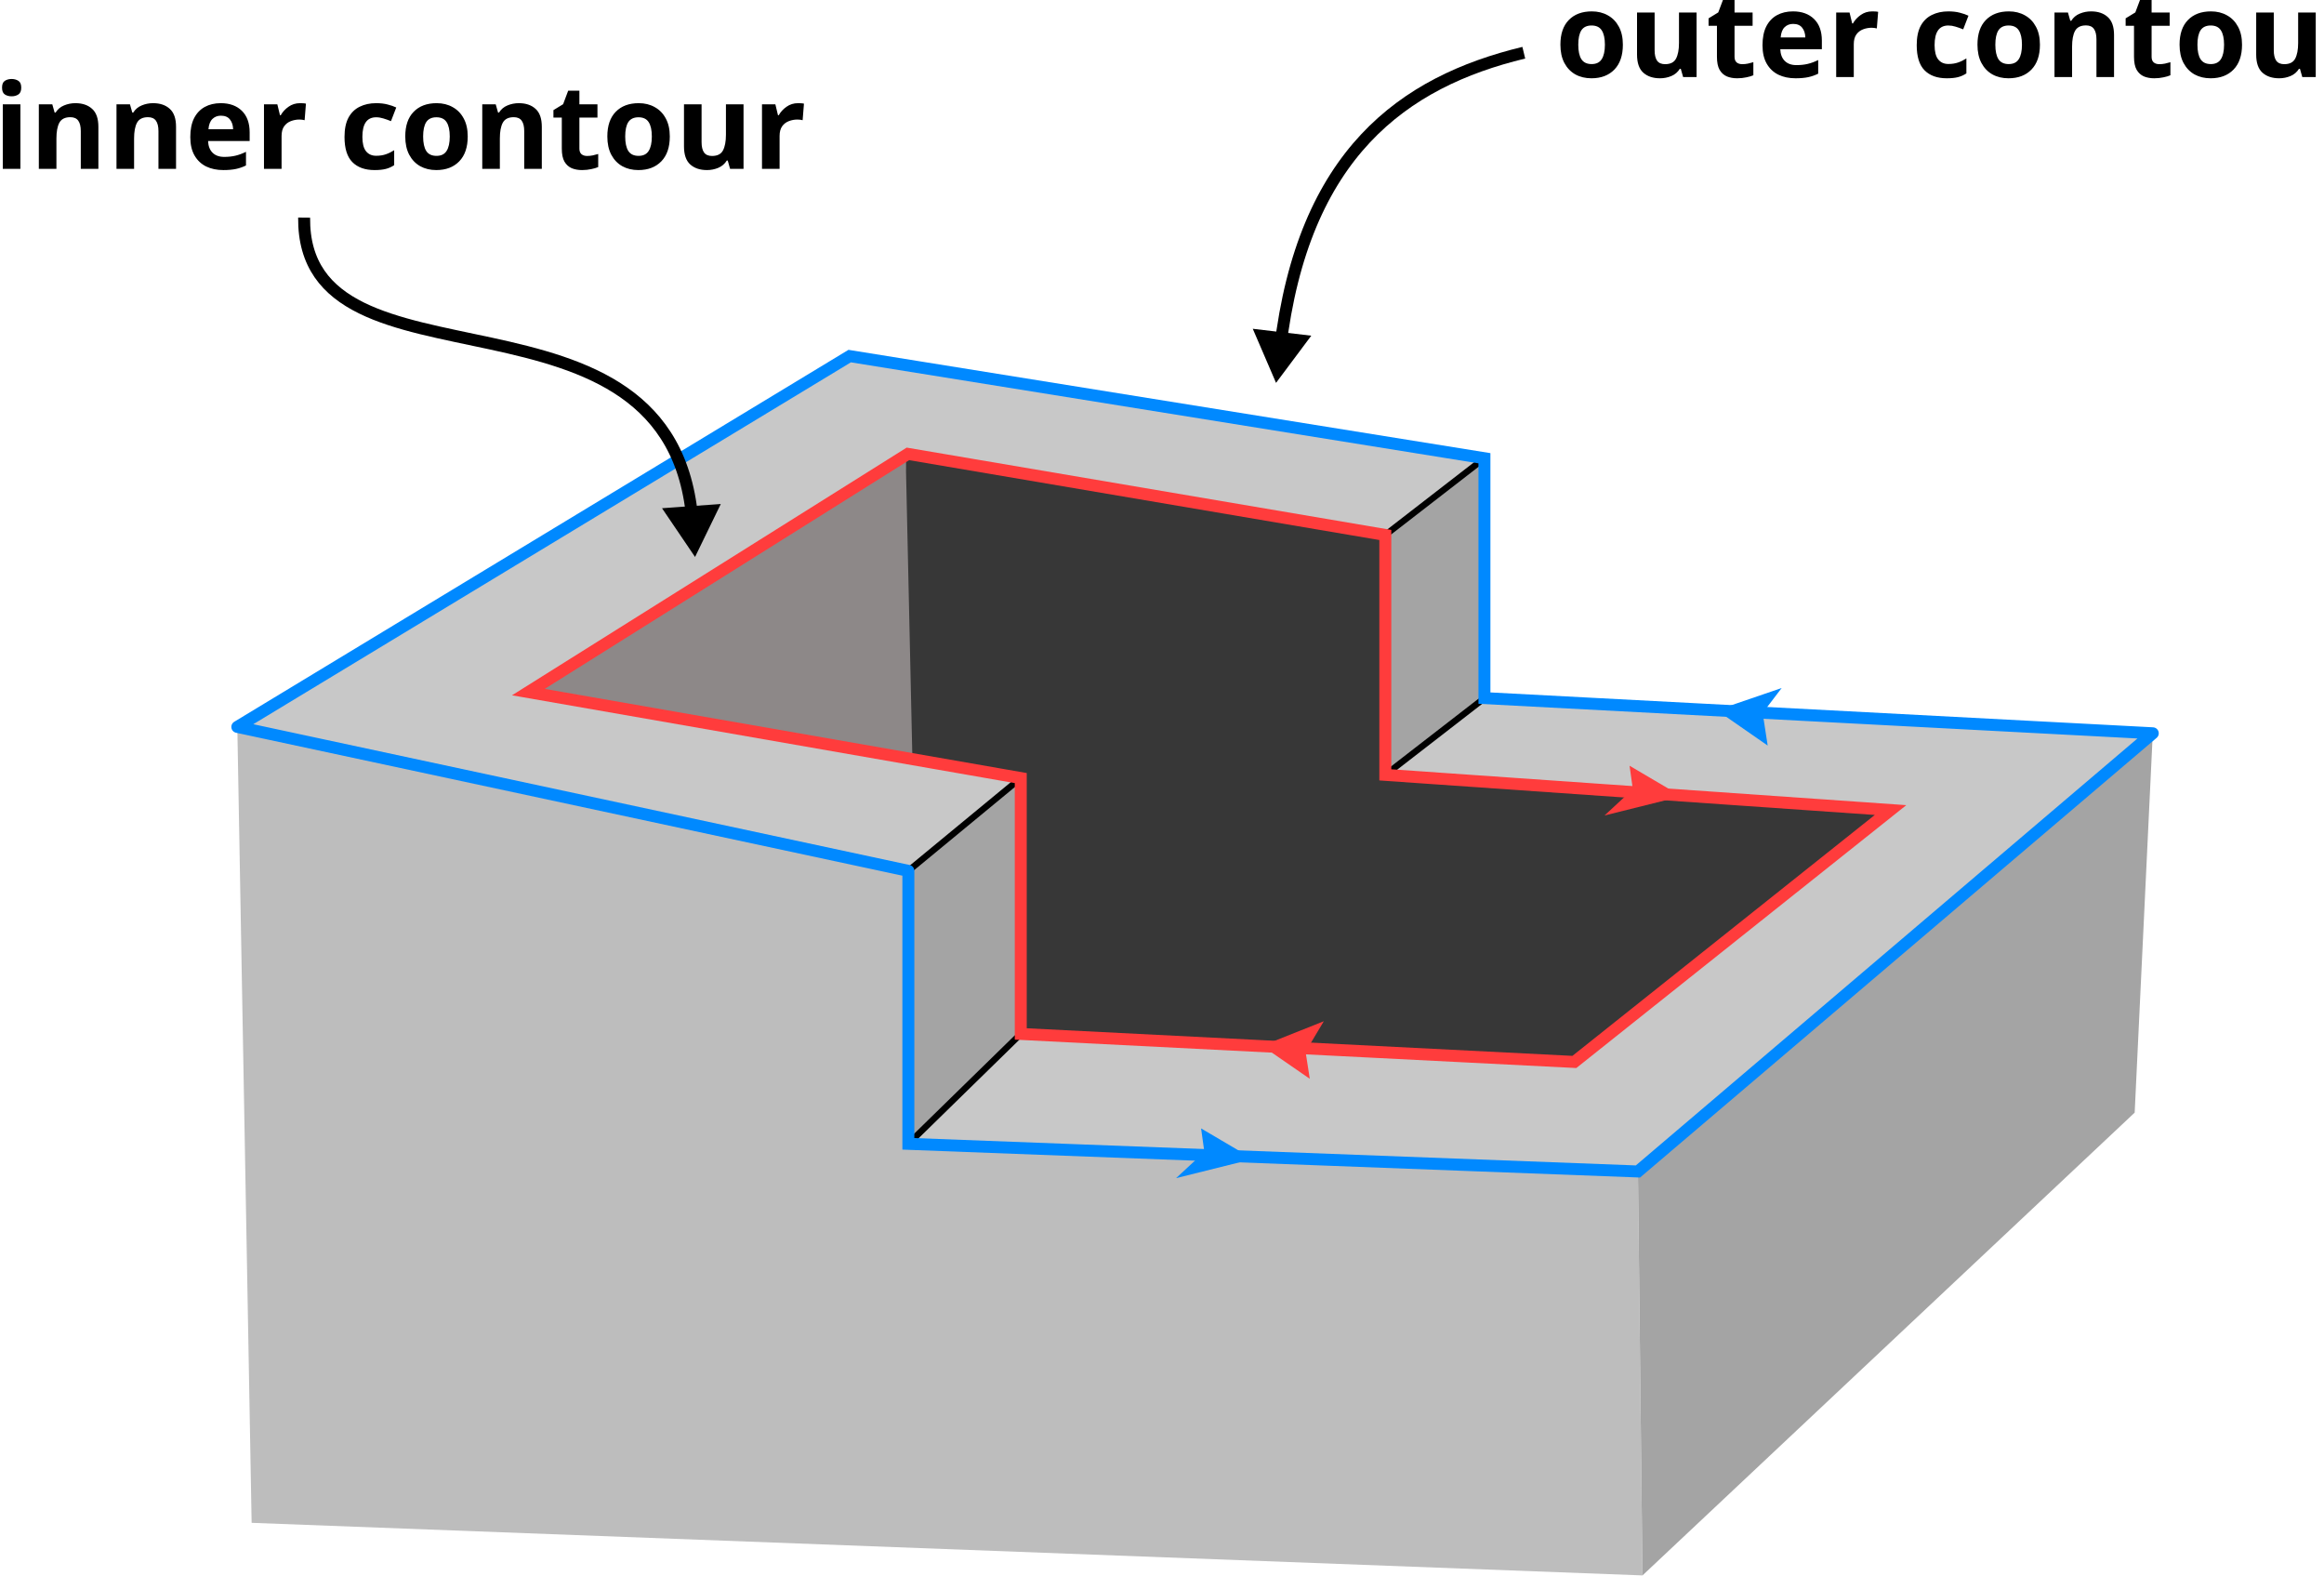
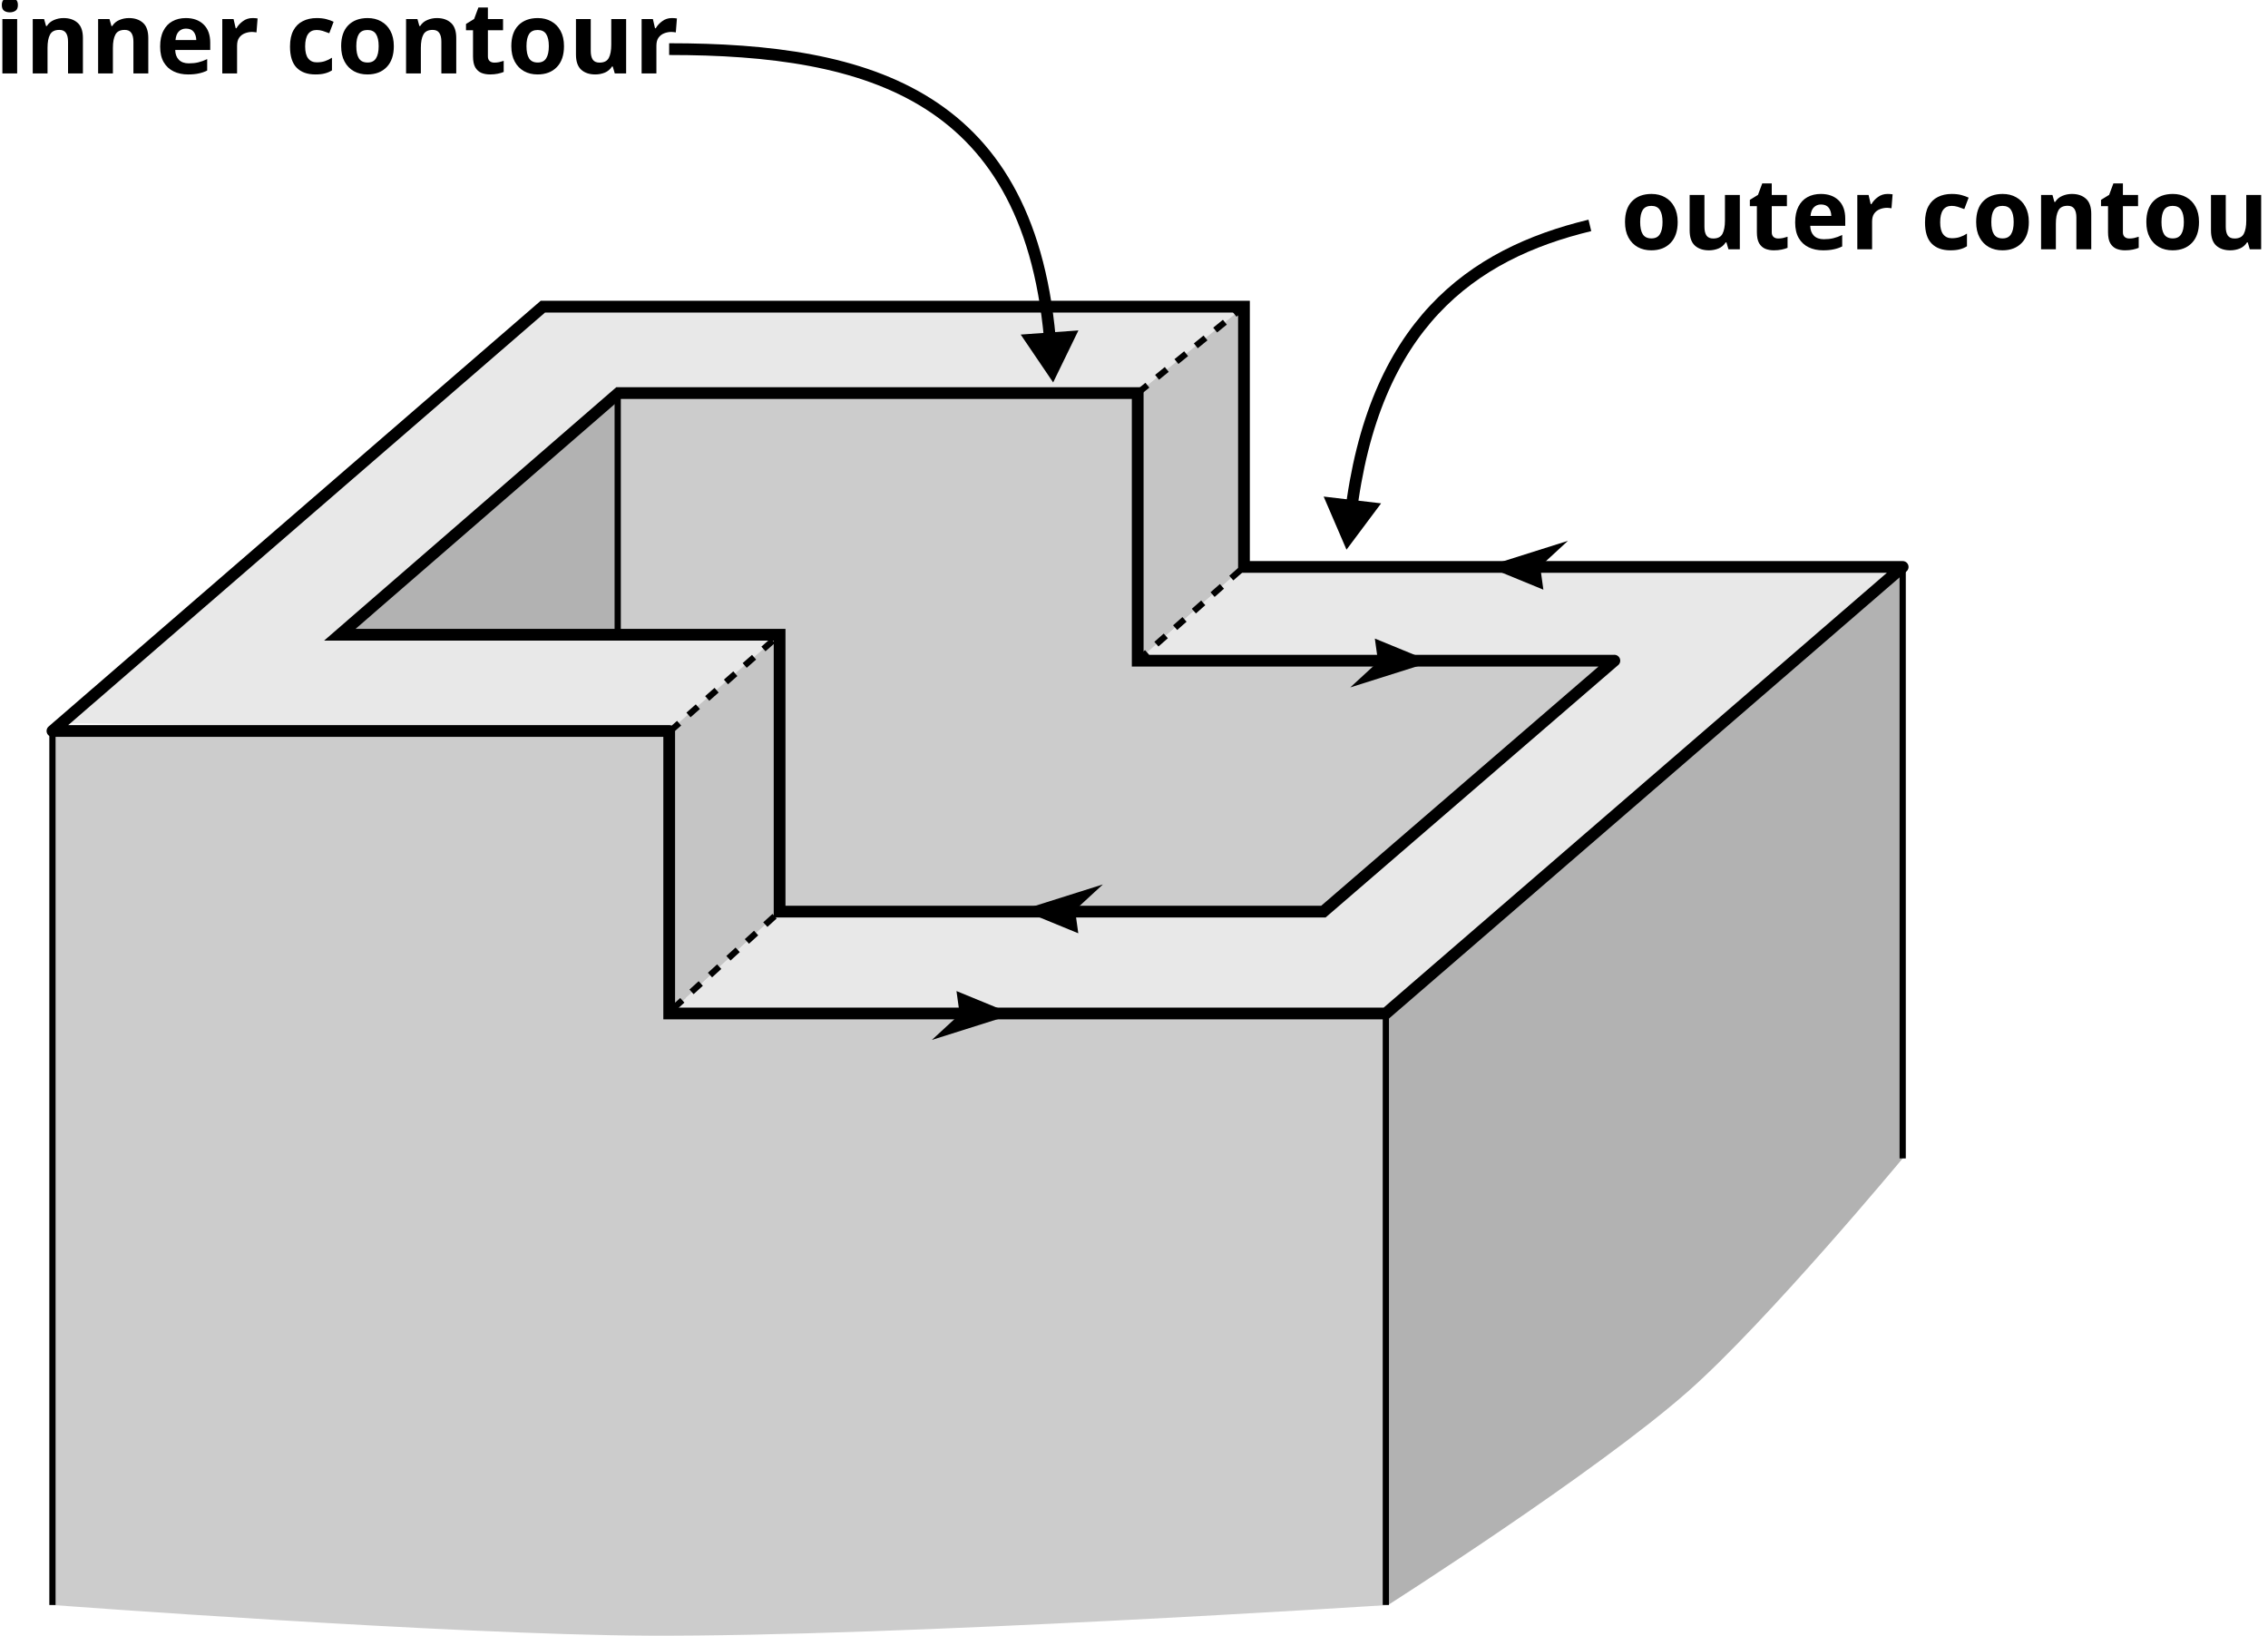
- <svg xmlns="http://www.w3.org/2000/svg" width="97.12mm" height="65.824mm" viewBox="0 0 97.12 65.824" version="1.1" id="svg5536">
+ <svg xmlns="http://www.w3.org/2000/svg" width="96.49mm" height="69.576mm" viewBox="0 0 96.49 69.576" version="1.1" id="svg5536">
  <defs id="defs5530">
    <marker orient="auto" refY="0" refX="0" id="TriangleOutM" style="overflow:visible">
      <path id="path6316" d="M 5.77,0 -2.88,5 V -5 Z" style="fill:#000000;fill-opacity:1;fill-rule:evenodd;stroke:#000000;stroke-width:1pt;stroke-opacity:1" transform="scale(0.4)" />
    </marker>
    <marker orient="auto" refY="0" refX="0" id="TriangleOutM-5" style="overflow:visible">
      <path id="path6316-5" d="M 5.77,0 -2.88,5 V -5 Z" style="fill:#000000;fill-opacity:1;fill-rule:evenodd;stroke:#000000;stroke-width:1pt;stroke-opacity:1" transform="scale(0.4)" />
    </marker>
  </defs>
-   <g id="layer1" transform="translate(-35.51857,-64.17327)">
-     <path style="fill:#8d8888;fill-opacity:1;fill-rule:evenodd;stroke:none;stroke-width:0.265px;stroke-linecap:butt;stroke-linejoin:miter;stroke-opacity:1" d="m 73.365,83.184 0.574,13.034 -17.946,-3.412 17.467,-9.669" id="path6106" />
-     <path style="fill:#373737;fill-opacity:1;fill-rule:evenodd;stroke:none;stroke-width:0.265px;stroke-linecap:butt;stroke-linejoin:miter;stroke-opacity:1" d="M 101.028,109.11 114.525,98.018 93.411,96.548 V 86.525 l -20.045,-3.341 0.29,13.081 4.521,0.416 v 10.691 z" id="path6108" />
-     <path style="fill:#bdbdbd;fill-opacity:1;fill-rule:evenodd;stroke:none;stroke-width:0.265px;stroke-linecap:butt;stroke-linejoin:miter;stroke-opacity:1" d="m 45.436,94.543 0.598,33.256 58.123,2.197 -0.189,-16.878 -30.489,-1.155 v -11.406 z" id="path6092" />
-     <path style="fill:#a4a4a4;fill-opacity:1;fill-rule:evenodd;stroke:none;stroke-width:0.265px;stroke-linecap:butt;stroke-linejoin:miter;stroke-opacity:1" d="m 125.483,94.811 -21.515,18.308 0.189,16.878 20.57,-19.337 z" id="path6094" />
-     <path style="fill:#c8c8c8;fill-opacity:1;fill-rule:evenodd;stroke:none;stroke-width:0.265px;stroke-linecap:butt;stroke-linejoin:miter;stroke-opacity:1" d="m 73.479,100.557 4.697,-3.875 -20.577,-3.592 15.766,-9.905 20.045,3.341 4.143,-3.207 -26.059,-4.276 -26.059,15.502 z" id="path6096" />
-     <path style="fill:#a4a4a4;fill-opacity:1;fill-rule:evenodd;stroke:none;stroke-width:0.265px;stroke-linecap:butt;stroke-linejoin:miter;stroke-opacity:1" d="m 97.553,83.318 -4.143,3.207 v 10.023 l 4.143,-3.207" id="path6102" />
-     <path style="fill:#a4a4a4;fill-opacity:1;fill-rule:evenodd;stroke:none;stroke-width:0.265px;stroke-linecap:butt;stroke-linejoin:miter;stroke-opacity:1" d="m 73.479,111.963 4.697,-4.591 V 96.681 l -4.697,3.875 z" id="path6104" />
-     <path style="fill:#c8c8c8;fill-opacity:1;fill-rule:evenodd;stroke:none;stroke-width:0.265px;stroke-linecap:butt;stroke-linejoin:miter;stroke-opacity:1" d="m 73.479,111.963 30.489,1.155 21.515,-18.308 -27.93,-1.47 -4.143,3.207 21.114,1.47 -13.214,10.525 -23.135,-1.17 z" id="path6100" />
-     <path style="fill:none;fill-rule:evenodd;stroke:#000000;stroke-width:0.265px;stroke-linecap:butt;stroke-linejoin:miter;stroke-opacity:1" d="m 73.479,100.557 4.697,-3.875" id="path6114" />
-     <path style="fill:none;fill-rule:evenodd;stroke:#000000;stroke-width:0.265px;stroke-linecap:butt;stroke-linejoin:miter;stroke-opacity:1" d="m 73.479,111.963 4.697,-4.591" id="path6116" />
-     <path style="fill:none;fill-rule:evenodd;stroke:#000000;stroke-width:0.265px;stroke-linecap:butt;stroke-linejoin:miter;stroke-opacity:1" d="m 93.411,86.525 4.143,-3.207" id="path6118" />
-     <path style="fill:none;fill-rule:evenodd;stroke:#000000;stroke-width:0.265px;stroke-linecap:butt;stroke-linejoin:miter;stroke-opacity:1" d="M 93.411,96.548 97.553,93.341" id="path6120" />
-     <path style="fill:none;fill-rule:evenodd;stroke:#0089ff;stroke-width:0.5;stroke-linecap:round;stroke-linejoin:miter;stroke-miterlimit:4;stroke-dasharray:none;stroke-opacity:1" d="m 125.483,94.811 -21.515,18.308 -30.489,-1.155 v -11.406 m 0,0 -28.043,-6.014 m 0,0 25.591,-15.493 26.526,4.268 V 93.341 l 27.93,1.47" id="path6112" />
-     <path style="fill:none;fill-rule:evenodd;stroke:#ff3c3c;stroke-width:0.5;stroke-linecap:butt;stroke-linejoin:miter;stroke-miterlimit:4;stroke-dasharray:none;stroke-opacity:1" d="m 57.599,93.09 20.577,3.592 v 10.691 l 23.135,1.17 13.214,-10.525 -21.114,-1.47 V 86.525 L 73.46,83.137 Z" id="path6110" />
-     <path style="fill:#ff3c3c;fill-opacity:1;fill-rule:evenodd;stroke:none;stroke-width:0.265px;stroke-linecap:butt;stroke-linejoin:miter;stroke-opacity:1" d="m 103.618,96.167 0.137,0.982 -1.183,1.096 3.216,-0.801 z" id="path6124" />
-     <path style="fill:#ff3c3c;fill-opacity:1;fill-rule:evenodd;stroke:none;stroke-width:0.265px;stroke-linecap:butt;stroke-linejoin:miter;stroke-opacity:1" d="m 90.84,106.842 -0.761,1.276 0.175,1.129 -1.994,-1.377 z" id="path6124-4" />
-     <path style="fill:none;stroke:#000000;stroke-width:0.5;stroke-linecap:butt;stroke-linejoin:miter;stroke-miterlimit:4;stroke-dasharray:none;stroke-opacity:1;marker-end:url(#TriangleOutM)" d="m 99.198,66.376 c -5.026,1.212 -9.222,4.214 -10.187,12.383" id="path5920-5-6-9-7-15-71-7-6-5-1-5-2-7-9-7" />
-     <g transform="matrix(0.2516119,0,0,0.2516119,531.2654,2859.706)" id="g24574" style="stroke-width:1.987;stroke-miterlimit:4;stroke-dasharray:none">
+   <g id="layer1" transform="translate(-45.00849,-69.18059)">
+     <path style="fill:#cccccc;fill-opacity:1;fill-rule:evenodd;stroke:none;stroke-width:0.265px;stroke-linecap:butt;stroke-linejoin:miter;stroke-opacity:1" d="M 101.311,107.957 114.525,97.283 93.411,96.548 V 85.9 H 71.288 v 11.688 l 6.888,-0.907 -3e-6,11.276 z" id="path6108" />
+     <path style="fill:#cccccc;fill-opacity:1;fill-rule:evenodd;stroke:none;stroke-width:0.265px;stroke-linecap:butt;stroke-linejoin:miter;stroke-opacity:1" d="m 47.24,100.273 v 37.178 c 0,0 16.871,1.261 25.324,1.304 10.508,0.053 31.499,-1.304 31.499,-1.304 v -25.16 l -15.339,0.067 -15.244,-0.761 V 99.939 Z" id="path6092" />
+     <path style="fill:#b2b2b2;fill-opacity:1;fill-rule:evenodd;stroke:none;stroke-width:0.265px;stroke-linecap:butt;stroke-linejoin:miter;stroke-opacity:1" d="m 125.967,93.296 -21.999,18.994 0.095,25.16 c 0,0 8.844,-5.631 12.761,-9.084 3.37,-2.971 9.132,-9.912 9.132,-9.912 z" id="path6094" />
+     <path style="fill:#b2b2b2;fill-opacity:1;fill-rule:evenodd;stroke:none;stroke-width:0.265px;stroke-linecap:butt;stroke-linejoin:miter;stroke-opacity:1" d="M 71.389,85.9 71.374,97.589 53.652,95.488" id="path6106" />
+     <path style="fill:#e8e8e8;fill-opacity:1;fill-rule:evenodd;stroke:none;stroke-width:0.265px;stroke-linecap:butt;stroke-linejoin:miter;stroke-opacity:1" d="m 73.502,100.293 4.674,-4.114 H 59.133 L 71.322,85.9 h 22.089 L 97.931,82.225 H 68.175 L 47.24,99.939 Z" id="path6096" />
+     <path style="fill:#c5c5c5;fill-opacity:1;fill-rule:evenodd;stroke:none;stroke-width:0.265px;stroke-linecap:butt;stroke-linejoin:miter;stroke-opacity:1" d="m 97.931,82.225 -4.521,3.676 V 97.283 l 4.521,-3.987" id="path6102" />
+     <path style="fill:#c5c5c5;fill-opacity:1;fill-rule:evenodd;stroke:none;stroke-width:0.265px;stroke-linecap:butt;stroke-linejoin:miter;stroke-opacity:1" d="m 73.479,112.29 4.697,-4.333 V 96.179 l -4.697,4.094 z" id="path6104" />
+     <path style="fill:#e8e8e8;fill-opacity:1;fill-rule:evenodd;stroke:none;stroke-width:0.265px;stroke-linecap:butt;stroke-linejoin:miter;stroke-opacity:1" d="M 73.479,112.29 H 103.968 L 125.956,93.296 H 97.931 l -4.521,3.987 h 20.279 l -12.378,10.675 H 78.176 Z" id="path6100" />
+     <path style="fill:none;fill-rule:evenodd;stroke:#000000;stroke-width:0.265;stroke-linecap:butt;stroke-linejoin:miter;stroke-miterlimit:4;stroke-dasharray:0.531, 0.531;stroke-dashoffset:0;stroke-opacity:1" d="m 73.502,100.293 4.674,-4.114" id="path6114" />
+     <path style="fill:none;fill-rule:evenodd;stroke:#000000;stroke-width:0.5;stroke-linecap:round;stroke-linejoin:miter;stroke-miterlimit:4;stroke-dasharray:none;stroke-opacity:1" d="M 113.69,97.283 H 93.411 V 85.9 H 71.322 L 59.467,96.179 h 18.709 v 11.778 h 23.135 l 12.378,-10.675" id="path6110" />
+     <path style="fill:none;stroke:#000000;stroke-width:0.5;stroke-linecap:butt;stroke-linejoin:miter;stroke-miterlimit:4;stroke-dasharray:none;stroke-opacity:1;marker-end:url(#TriangleOutM)" d="m 112.648,78.768 c -5.026,1.212 -9.222,4.214 -10.187,12.383" id="path5920-5-6-9-7-15-71-7-6-5-1-5-2-7-9-7" />
+     <g transform="matrix(0.2516119,0,0,0.2516119,544.716,2872.099)" id="g24574" style="stroke-width:1.987;stroke-miterlimit:4;stroke-dasharray:none">
      <text id="text2985-7-3-7-3-7-8" y="-11097.701" x="-1712.006" style="font-style:normal;font-weight:normal;font-size:22.218px;line-height:0%;font-family:sans-serif;letter-spacing:0px;word-spacing:0px;fill:#000000;fill-opacity:1;stroke:none;stroke-width:1.987;stroke-miterlimit:4;stroke-dasharray:none" xml:space="preserve">
-         <tspan style="font-style:normal;font-variant:normal;font-weight:bold;font-stretch:normal;font-size:19.629px;line-height:1.25;font-family:'Segoe UI';-inkscape-font-specification:'Segoe UI Bold';stroke-width:1.987;stroke-miterlimit:4;stroke-dasharray:none" y="-11097.701" x="-1712.006" id="tspan2987-4-41-4-0-6-5">outer contour</tspan>
+         <tspan style="font-style:normal;font-variant:normal;font-weight:bold;font-stretch:normal;font-size:16.825px;line-height:1.25;font-family:'Segoe UI';-inkscape-font-specification:'Segoe UI Bold';stroke-width:1.987;stroke-miterlimit:4;stroke-dasharray:none" y="-11097.701" x="-1712.006" id="tspan2987-4-41-4-0-6-5">outer contour</tspan>
      </text>
    </g>
-     <path style="fill:none;stroke:#000000;stroke-width:0.5;stroke-linecap:butt;stroke-linejoin:miter;stroke-miterlimit:4;stroke-dasharray:none;stroke-opacity:1;marker-end:url(#TriangleOutM-5)" d="m 48.228,73.266 c -0.077,7.826 15.458,1.946 16.235,12.761" id="path5920-5-6-9-7-15-71-7-6-5-1-5-2-7-9-7-2" />
-     <g transform="matrix(0.2516119,0,0,0.2516119,466.012,2863.541)" id="g24574-6" style="stroke-width:1.987;stroke-miterlimit:4;stroke-dasharray:none">
-       <text id="text2985-7-3-7-3-7-8-3" y="-11097.701" x="-1712.006" style="font-style:normal;font-weight:normal;font-size:22.218px;line-height:0%;font-family:sans-serif;letter-spacing:0px;word-spacing:0px;fill:#000000;fill-opacity:1;stroke:none;stroke-width:1.987;stroke-miterlimit:4;stroke-dasharray:none" xml:space="preserve">
-         <tspan style="font-style:normal;font-variant:normal;font-weight:bold;font-stretch:normal;font-size:19.629px;line-height:1.25;font-family:'Segoe UI';-inkscape-font-specification:'Segoe UI Bold';stroke-width:1.987;stroke-miterlimit:4;stroke-dasharray:none" y="-11097.701" x="-1712.006" id="tspan2987-4-41-4-0-6-5-5">inner contour</tspan>
+     <path style="fill:none;stroke:#000000;stroke-width:0.5;stroke-linecap:butt;stroke-linejoin:miter;stroke-miterlimit:4;stroke-dasharray:none;stroke-opacity:1;marker-end:url(#TriangleOutM-5)" d="m 73.477,71.27 c 8.519,0 15.458,1.946 16.235,12.761" id="path5920-5-6-9-7-15-71-7-6-5-1-5-2-7-9-7-2" />
+     <g transform="matrix(0.2516119,0,0,0.2516119,470.8155,2864.618)" id="g24574-6" style="stroke-width:1.987;stroke-miterlimit:4;stroke-dasharray:none">
+       <text id="text2985-7-3-7-3-7-8-3" y="-11097.701" x="-1693.228" style="font-style:normal;font-weight:normal;font-size:22.218px;line-height:0%;font-family:sans-serif;letter-spacing:0px;word-spacing:0px;fill:#000000;fill-opacity:1;stroke:none;stroke-width:1.987;stroke-miterlimit:4;stroke-dasharray:none" xml:space="preserve">
+         <tspan style="font-style:normal;font-variant:normal;font-weight:bold;font-stretch:normal;font-size:16.825px;line-height:1.25;font-family:'Segoe UI';-inkscape-font-specification:'Segoe UI Bold';stroke-width:1.987;stroke-miterlimit:4;stroke-dasharray:none" y="-11097.701" x="-1693.228" id="tspan2987-4-41-4-0-6-5-5">inner contour</tspan>
      </text>
    </g>
-     <path style="fill:#0089ff;fill-opacity:1;fill-rule:evenodd;stroke:none;stroke-width:0.265px;stroke-linecap:butt;stroke-linejoin:miter;stroke-opacity:1" d="m 85.712,111.32 0.137,0.982 -1.183,1.096 3.216,-0.801 z" id="path6124-2" />
-     <path style="fill:#0089ff;fill-opacity:1;fill-rule:evenodd;stroke:none;stroke-width:0.265px;stroke-linecap:butt;stroke-linejoin:miter;stroke-opacity:1" d="m 109.975,92.919 -0.794,1.042 0.209,1.363 -2.127,-1.477 z" id="path6124-4-8" />
+     <path style="fill:#000000;fill-opacity:1;fill-rule:evenodd;stroke:none;stroke-width:0.265px;stroke-linecap:butt;stroke-linejoin:miter;stroke-opacity:1" d="m 85.701,111.336 0.137,0.988 -1.183,1.09 3.452,-1.09 z" id="path6124-2" />
+     <path style="fill:none;fill-rule:evenodd;stroke:#000000;stroke-width:0.265;stroke-linecap:butt;stroke-linejoin:miter;stroke-miterlimit:4;stroke-dasharray:0.531, 0.531;stroke-dashoffset:0;stroke-opacity:1" d="M 93.411,97.283 97.931,93.296" id="path6114-4" />
+     <path style="fill:none;fill-rule:evenodd;stroke:#000000;stroke-width:0.265;stroke-linecap:butt;stroke-linejoin:miter;stroke-miterlimit:4;stroke-dasharray:0.531, 0.531;stroke-dashoffset:0;stroke-opacity:1" d="M 93.411,85.9 97.931,82.225" id="path6114-4-4" />
+     <path style="fill:none;fill-rule:evenodd;stroke:#000000;stroke-width:0.5;stroke-linecap:round;stroke-linejoin:miter;stroke-miterlimit:4;stroke-dasharray:none;stroke-opacity:1" d="M 125.956,93.296 103.968,112.29 H 73.479 v -11.973 m 0,-0.044 H 47.24 m 0,0 20.864,-18.048 h 29.828 v 11.071 h 28.024" id="path6112" />
+     <path style="fill:none;fill-rule:evenodd;stroke:#000000;stroke-width:0.265;stroke-linecap:butt;stroke-linejoin:miter;stroke-miterlimit:4;stroke-dasharray:0.531, 0.531;stroke-dashoffset:0;stroke-opacity:1" d="m 73.644,112.086 4.532,-4.129" id="path6114-4-8" />
+     <path style="fill:#000000;fill-opacity:1;fill-rule:evenodd;stroke:none;stroke-width:0.265px;stroke-linecap:butt;stroke-linejoin:miter;stroke-opacity:1" d="m 90.883,108.879 -0.137,-0.988 1.183,-1.09 -3.452,1.09 z" id="path6124-2-4" />
+     <path style="fill:#000000;fill-opacity:1;fill-rule:evenodd;stroke:none;stroke-width:0.265px;stroke-linecap:butt;stroke-linejoin:miter;stroke-opacity:1" d="m 103.5,96.342 0.137,0.988 -1.183,1.09 3.452,-1.09 z" id="path6124-2-5" />
+     <path style="fill:#000000;fill-opacity:1;fill-rule:evenodd;stroke:none;stroke-width:0.265px;stroke-linecap:butt;stroke-linejoin:miter;stroke-opacity:1" d="m 110.67,94.263 -0.137,-0.988 1.183,-1.09 -3.452,1.09 z" id="path6124-2-0" />
+     <path style="fill:none;fill-rule:evenodd;stroke:#000000;stroke-width:0.265;stroke-linecap:butt;stroke-linejoin:miter;stroke-miterlimit:4;stroke-dasharray:none;stroke-dashoffset:0;stroke-opacity:1" d="M 47.24,137.451 V 100.273" id="path6114-1" />
+     <path style="fill:none;fill-rule:evenodd;stroke:#000000;stroke-width:0.265;stroke-linecap:butt;stroke-linejoin:miter;stroke-miterlimit:4;stroke-dasharray:none;stroke-dashoffset:0;stroke-opacity:1" d="m 103.968,137.449 v -25.159" id="path6114-1-6" />
+     <path style="fill:none;fill-rule:evenodd;stroke:#000000;stroke-width:0.265;stroke-linecap:butt;stroke-linejoin:miter;stroke-miterlimit:4;stroke-dasharray:none;stroke-dashoffset:0;stroke-opacity:1" d="M 125.956,118.455 V 93.296" id="path6114-1-6-4" />
+     <path style="fill:none;fill-rule:evenodd;stroke:#000000;stroke-width:0.265;stroke-linecap:butt;stroke-linejoin:miter;stroke-miterlimit:4;stroke-dasharray:none;stroke-dashoffset:0;stroke-opacity:1" d="M 71.288,96.017 V 85.9" id="path6114-1-6-7" />
  </g>
</svg>
